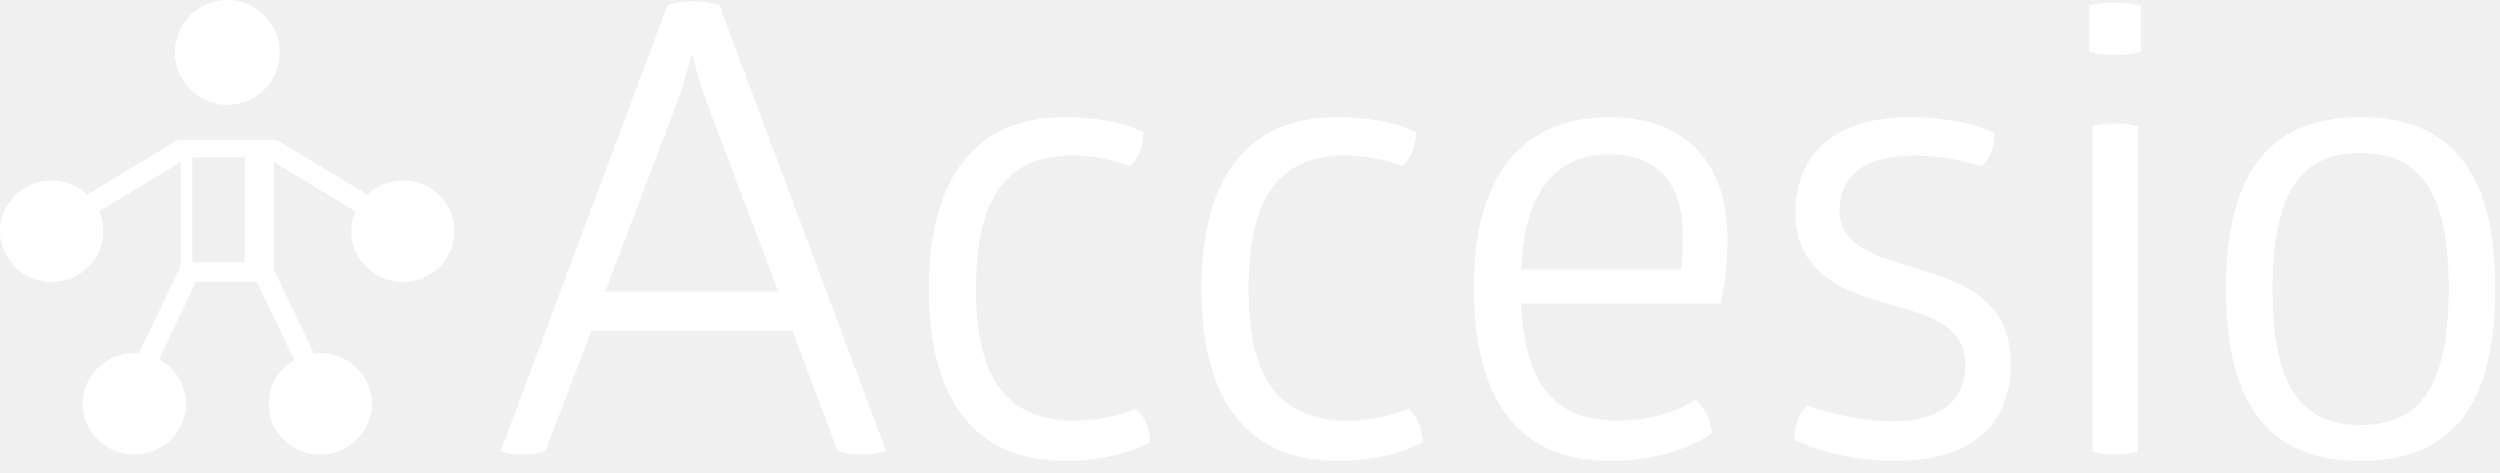
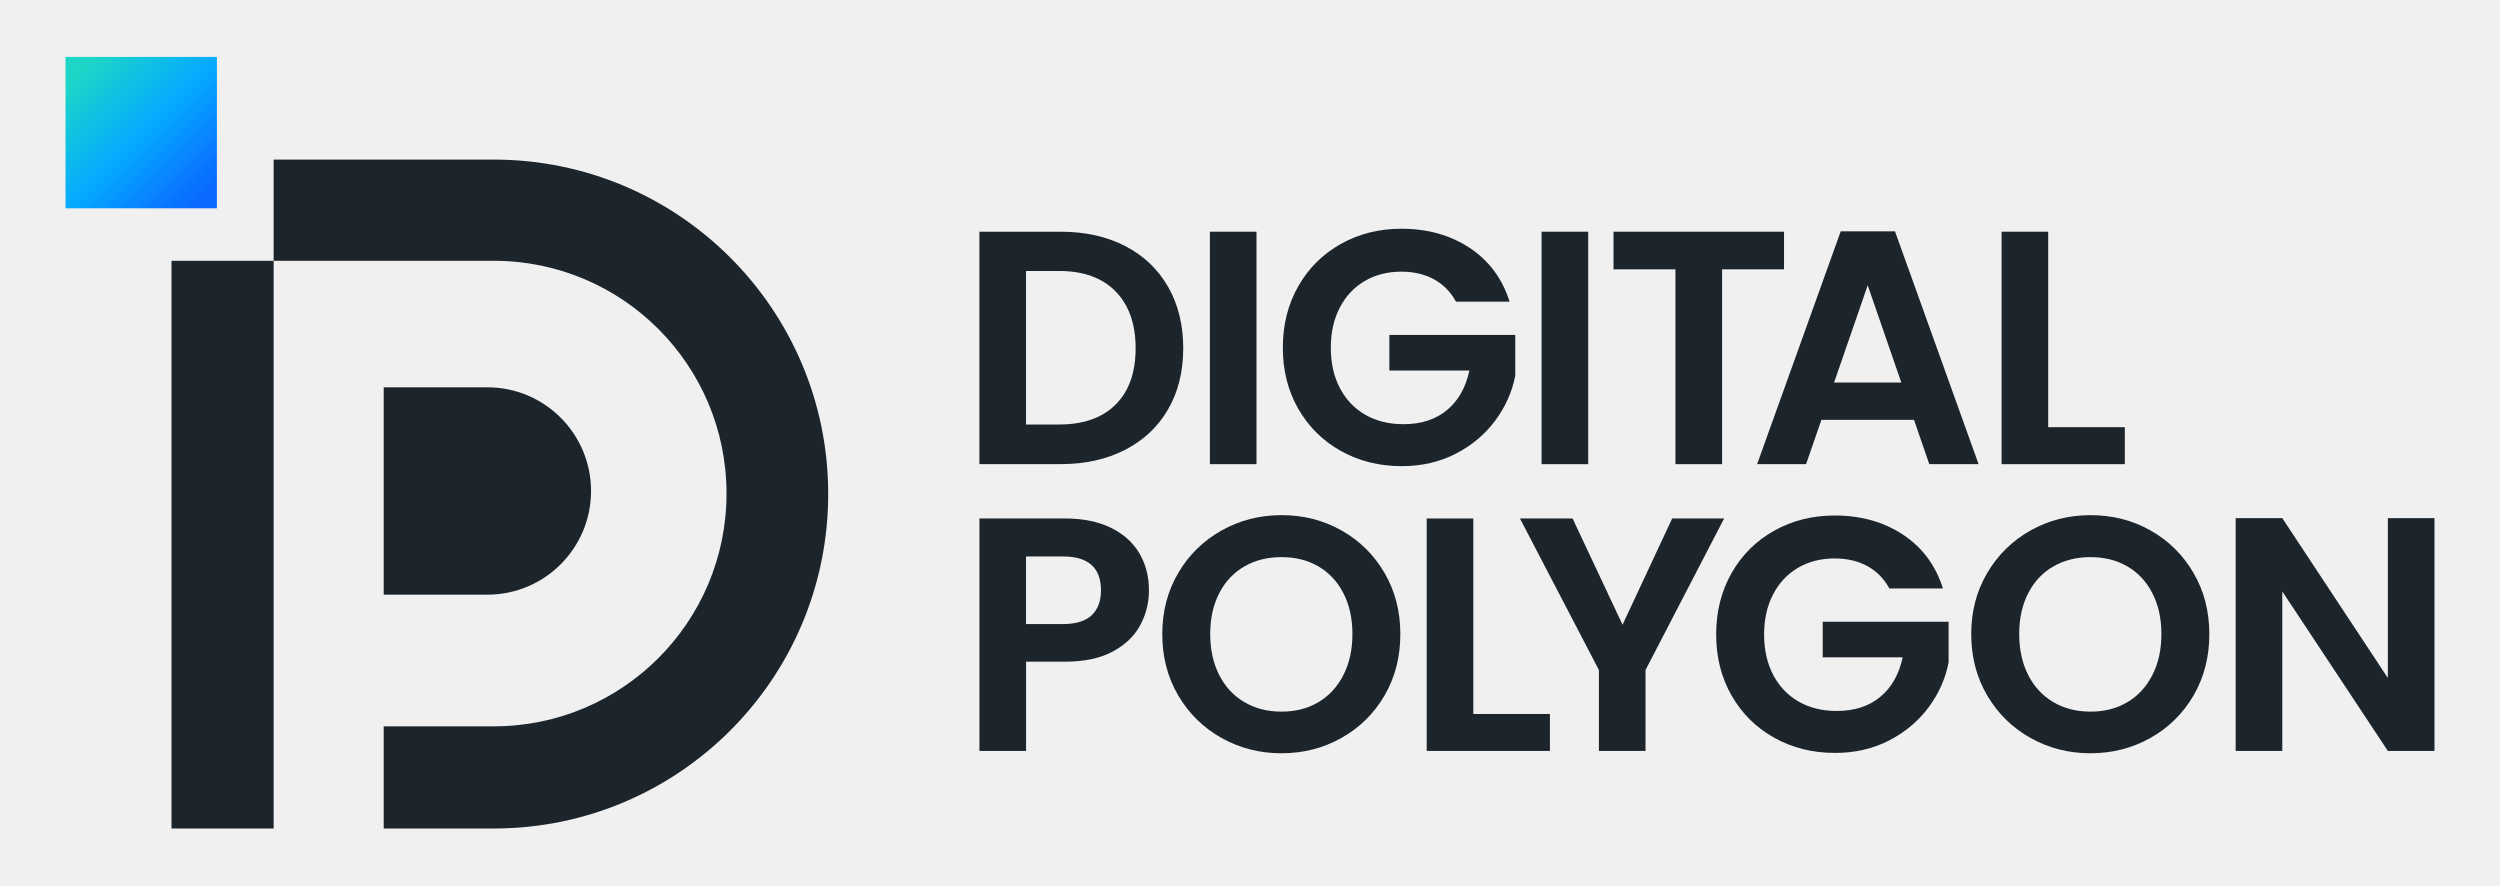
- <svg xmlns="http://www.w3.org/2000/svg" width="143px" height="27px" viewBox="0 0 143 27" version="1.1">
-   <g id="Page-1" stroke="none" stroke-width="1" fill="none" fill-rule="evenodd">
-     <g id="Group" fill="#FFFFFF" fill-rule="nonzero">
-       <path d="M49.204,26 C50.212,26 50.68,25.784 50.68,25.784 L41.14,0.296 C41.14,0.296 40.6,0.08 39.664,0.08 C38.764,0.08 38.188,0.296 38.188,0.296 L28.648,25.784 C28.648,25.784 29.044,26 29.908,26 C30.772,26 31.204,25.784 31.204,25.784 L33.832,18.908 L45.316,18.908 L47.908,25.784 C47.908,25.784 48.34,26 49.204,26 Z M44.524,16.676 L34.624,16.676 L38.8,5.66 C39.304,4.256 39.52,3.176 39.52,3.176 L39.628,3.176 C39.628,3.176 39.633,3.199 39.643,3.244 L39.67,3.362 C39.681,3.41 39.694,3.467 39.71,3.532 L39.766,3.751 C39.881,4.196 40.071,4.868 40.348,5.66 L44.524,16.676 Z M60.868,26.36 C64.144,26.36 65.8,25.28 65.8,25.28 C65.764,24.524 65.476,23.768 64.972,23.372 C64.972,23.372 63.568,24.056 61.48,24.056 C57.592,24.056 55.828,21.68 55.828,16.532 C55.828,11.42 57.484,8.9 61.336,8.9 C63.352,8.9 64.612,9.512 64.612,9.512 C65.152,9.044 65.404,8.324 65.404,7.568 C65.404,7.568 64,6.704 60.868,6.704 C55.828,6.704 53.128,10.124 53.128,16.532 C53.128,22.94 55.828,26.36 60.868,26.36 Z M76.456,26.36 C79.732,26.36 81.388,25.28 81.388,25.28 C81.352,24.524 81.064,23.768 80.56,23.372 C80.56,23.372 79.156,24.056 77.068,24.056 C73.18,24.056 71.416,21.68 71.416,16.532 C71.416,11.42 73.072,8.9 76.924,8.9 C78.94,8.9 80.2,9.512 80.2,9.512 C80.74,9.044 80.992,8.324 80.992,7.568 C80.992,7.568 79.588,6.704 76.456,6.704 C71.416,6.704 68.716,10.124 68.716,16.532 C68.716,22.94 71.416,26.36 76.456,26.36 Z M92.08,26.36 C95.932,26.36 97.912,24.776 97.912,24.776 C97.876,24.02 97.48,23.264 96.976,22.868 L96.953,22.884 C96.742,23.026 95.131,24.056 92.584,24.056 C89.092,24.056 87.256,22.292 87.004,17.36 L98.416,17.36 C98.416,17.36 98.812,15.884 98.812,13.652 C98.812,9.296 96.4,6.704 92.044,6.704 C87.436,6.704 84.304,9.62 84.304,16.424 C84.304,22.94 86.896,26.36 92.08,26.36 Z M96.148,15.416 L87.004,15.416 C87.22,10.736 89.164,8.828 92.044,8.828 C95.14,8.828 96.256,10.916 96.256,13.364 C96.256,14.48 96.184,15.164 96.148,15.416 Z M108.424,26.36 C112.816,26.36 115.012,24.272 115.012,20.816 C115.012,17.108 112.276,16.172 109.72,15.38 C107.452,14.696 105.22,14.12 105.22,12.068 C105.22,10.016 106.696,8.9 109.504,8.9 C111.628,8.9 113.356,9.512 113.356,9.512 C113.86,9.08 114.112,8.288 114.076,7.604 C114.076,7.604 112.42,6.704 109.216,6.704 C104.824,6.704 102.7,8.936 102.7,12.176 C102.7,15.596 105.4,16.64 107.92,17.36 L108.126,17.419 L108.126,17.419 L108.536,17.535 C110.575,18.115 112.42,18.728 112.42,20.888 C112.42,23.12 110.728,24.092 108.28,24.092 C105.724,24.092 103.384,23.192 103.384,23.192 C102.88,23.624 102.628,24.38 102.664,25.136 C102.664,25.136 104.824,26.36 108.424,26.36 Z M120.988,3.14 C121.96,3.14 122.464,2.96 122.464,2.96 L122.464,0.332 C122.464,0.332 121.96,0.152 120.988,0.152 C119.98,0.152 119.512,0.332 119.512,0.332 L119.512,2.96 C119.512,2.96 119.98,3.14 120.988,3.14 Z M120.988,26 C121.852,26 122.284,25.82 122.284,25.82 L122.284,7.244 C122.284,7.244 121.852,7.064 120.988,7.064 C120.239,7.064 119.859,7.179 119.737,7.225 L119.697,7.242 C119.694,7.243 119.692,7.244 119.692,7.244 L119.692,25.82 L119.697,25.822 L119.737,25.839 C119.859,25.885 120.239,26 120.988,26 Z M135.028,26.36 C139.852,26.36 142.732,23.66 142.732,16.532 C142.732,9.404 139.852,6.704 135.028,6.704 C130.204,6.704 127.324,9.404 127.324,16.532 C127.324,23.66 130.204,26.36 135.028,26.36 Z M135.028,24.308 C131.932,24.308 129.988,22.544 129.988,16.532 C129.988,10.52 131.932,8.756 135.028,8.756 C138.124,8.756 140.068,10.52 140.068,16.532 C140.068,22.544 138.124,24.308 135.028,24.308 Z" id="digital" />
-       <path d="M13,0 C11.35,0 10,1.35 10,3 C10,4.65 11.35,6 13,6 C14.65,6 16,4.65 16,3 C16,1.35 14.65,0 13,0 Z M10.341,8 C10.231,8 10.124,8.03 10.031,8.086 L4.994,11.133 C4.462,10.633 3.744,10.323 2.955,10.323 C1.33,10.323 0,11.629 0,13.226 C0,14.822 1.33,16.129 2.955,16.129 C4.579,16.129 5.909,14.822 5.909,13.226 C5.909,12.822 5.823,12.437 5.67,12.087 L10.341,9.262 L10.341,15.222 C10.324,15.247 10.309,15.274 10.296,15.301 L7.947,20.207 C7.859,20.199 7.771,20.194 7.682,20.194 C6.057,20.194 4.727,21.5 4.727,23.097 C4.727,24.693 6.057,26 7.682,26 C9.307,26 10.636,24.693 10.636,23.097 C10.636,22.001 10.009,21.041 9.09,20.547 L11.206,16.129 L14.693,16.129 L16.832,20.594 C15.956,21.099 15.364,22.033 15.364,23.097 C15.364,24.693 16.693,26 18.318,26 C19.943,26 21.273,24.693 21.273,23.097 C21.273,21.5 19.943,20.194 18.318,20.194 C18.196,20.194 18.076,20.203 17.958,20.218 L15.659,15.418 L15.659,9.262 L20.33,12.087 C20.177,12.437 20.091,12.822 20.091,13.226 C20.091,14.822 21.421,16.129 23.045,16.129 C24.67,16.129 26,14.822 26,13.226 C26,11.629 24.67,10.323 23.045,10.323 C22.256,10.323 21.538,10.633 21.007,11.133 L15.969,8.086 C15.876,8.03 15.768,8 15.659,8 L10.341,8 Z M11,9 L14,9 L14,15 L11,15 L11,9 Z" id="Shape" />
-     </g>
+ <svg xmlns="http://www.w3.org/2000/svg" version="1.1" id="Layer_1" x="0px" y="0px" viewBox="0 0 1200 425" style="enable-background:new 0 0 1200 425;" xml:space="preserve">
+   <style type="text/css">
+ 	.st0{fill:#1D252C;}
+ 	.st1{fill:url(#SVGID_1_);}
+ </style>
+   <g>
+     <path class="st0" d="M535.51,194.18c6.4-6.4,9.59-15.4,9.59-27.02c0-11.61-3.2-20.7-9.59-27.26c-6.39-6.55-15.45-9.83-27.18-9.83   H492.5v73.69h15.82C520.05,203.77,529.11,200.58,535.51,194.18 M540.06,118.09c8.9,4.58,15.77,11.11,20.62,19.58   c4.85,8.47,7.27,18.3,7.27,29.49c0,11.19-2.42,20.97-7.27,29.33c-4.85,8.37-11.72,14.84-20.62,19.42   c-8.9,4.58-19.21,6.87-30.93,6.87h-39.01V111.22h39.01C520.85,111.22,531.16,113.51,540.06,118.09" />
+     <rect x="580.74" y="111.22" class="st0" width="22.38" height="111.58" />
+     <path class="st0" d="M698.88,144.79c-2.56-4.69-6.07-8.26-10.55-10.71c-4.47-2.45-9.7-3.68-15.66-3.68   c-6.61,0-12.47,1.49-17.58,4.47c-5.11,2.98-9.11,7.25-11.99,12.79c-2.88,5.54-4.31,11.94-4.31,19.19c0,7.46,1.46,13.96,4.4,19.5   c2.93,5.54,7,9.81,12.23,12.79c5.22,2.98,11.3,4.47,18.22,4.47c8.53,0,15.51-2.26,20.94-6.79c5.43-4.53,9-10.84,10.71-18.95H666.9   v-17.1h60.43v19.5c-1.49,7.78-4.69,14.97-9.59,21.58c-4.9,6.61-11.22,11.91-18.94,15.91c-7.73,4-16.38,5.99-25.98,5.99   c-10.76,0-20.49-2.42-29.17-7.27c-8.68-4.85-15.51-11.59-20.46-20.22c-4.96-8.63-7.43-18.44-7.43-29.41   c0-10.98,2.48-20.81,7.43-29.49c4.95-8.68,11.78-15.45,20.46-20.3c8.68-4.85,18.36-7.27,29.02-7.27c12.57,0,23.5,3.07,32.77,9.19   c9.27,6.13,15.66,14.73,19.18,25.82H698.88z" />
+     <rect x="739.96" y="111.22" class="st0" width="22.38" height="111.58" />
+     <polygon class="st0" points="856.33,111.22 856.33,129.28 826.6,129.28 826.6,222.8 804.22,222.8 804.22,129.28 774.49,129.28    774.49,111.22  " />
+     <path class="st0" d="M912.64,183.63l-16.14-46.68l-16.15,46.68H912.64z M918.72,201.53h-44.44l-7.36,21.26h-23.5l40.12-111.74   h26.06l40.12,111.74h-23.66L918.72,201.53z" />
+     <polygon class="st0" points="983.14,205.05 1019.91,205.05 1019.91,222.8 960.76,222.8 960.76,111.22 983.14,111.22  " />
+     <path class="st0" d="M524,295.31c2.98-2.82,4.47-6.79,4.47-11.91c0-10.87-6.07-16.3-18.22-16.3H492.5v32.45h17.75   C516.43,299.54,521.01,298.13,524,295.31 M547.26,300.18c-2.83,5.22-7.25,9.43-13.27,12.63c-6.02,3.2-13.62,4.8-22.78,4.8h-18.7   v42.84h-22.38V248.87h41.08c8.63,0,15.99,1.49,22.06,4.48c6.07,2.98,10.63,7.09,13.67,12.31c3.04,5.22,4.56,11.14,4.56,17.74   C551.49,289.37,550.08,294.97,547.26,300.18" />
+     <path class="st0" d="M632.86,337.03c5.11-3.04,9.11-7.38,11.99-13.03c2.88-5.65,4.31-12.2,4.31-19.66c0-7.46-1.44-13.99-4.31-19.58   c-2.88-5.6-6.88-9.88-11.99-12.87c-5.12-2.98-11.03-4.47-17.75-4.47c-6.72,0-12.66,1.49-17.82,4.47   c-5.17,2.99-9.19,7.27-12.07,12.87c-2.88,5.59-4.32,12.12-4.32,19.58c0,7.46,1.44,14.01,4.32,19.66c2.88,5.65,6.9,9.99,12.07,13.03   c5.17,3.03,11.11,4.55,17.82,4.55C621.82,341.59,627.74,340.07,632.86,337.03 M586.34,354.22c-8.74-4.9-15.67-11.7-20.78-20.38   c-5.11-8.68-7.67-18.52-7.67-29.49c0-10.87,2.56-20.65,7.67-29.34c5.11-8.68,12.04-15.48,20.78-20.38   c8.74-4.9,18.33-7.36,28.77-7.36c10.55,0,20.17,2.45,28.85,7.36c8.68,4.9,15.56,11.7,20.62,20.38c5.06,8.69,7.59,18.46,7.59,29.34   c0,10.98-2.53,20.81-7.59,29.49c-5.06,8.69-11.96,15.48-20.7,20.38c-8.74,4.9-18.33,7.35-28.78,7.35   C604.67,361.57,595.08,359.12,586.34,354.22" />
+     <polygon class="st0" points="707.19,342.71 743.96,342.71 743.96,360.45 684.81,360.45 684.81,248.87 707.19,248.87  " />
+     <polygon class="st0" points="827.58,248.87 789.85,321.61 789.85,360.45 767.47,360.45 767.47,321.61 729.58,248.87 754.84,248.87    778.82,299.87 802.64,248.87  " />
+     <path class="st0" d="M906.88,282.44c-2.56-4.69-6.08-8.26-10.55-10.71c-4.47-2.45-9.7-3.68-15.67-3.68   c-6.61,0-12.47,1.49-17.58,4.47c-5.12,2.98-9.11,7.25-11.99,12.79c-2.88,5.54-4.32,11.94-4.32,19.19c0,7.46,1.46,13.96,4.39,19.5   c2.93,5.54,7.01,9.81,12.23,12.79c5.22,2.98,11.3,4.47,18.23,4.47c8.52,0,15.5-2.26,20.94-6.79c5.44-4.53,9-10.84,10.71-18.95   h-38.37v-17.1h60.43v19.5c-1.49,7.78-4.69,14.97-9.59,21.58c-4.9,6.61-11.22,11.91-18.95,15.91c-7.73,4-16.38,5.99-25.97,5.99   c-10.77,0-20.49-2.42-29.17-7.27c-8.69-4.85-15.51-11.59-20.46-20.22c-4.96-8.63-7.43-18.44-7.43-29.41   c0-10.98,2.48-20.81,7.43-29.49c4.95-8.68,11.77-15.45,20.46-20.3c8.68-4.85,18.35-7.27,29.01-7.27c12.57,0,23.5,3.07,32.77,9.19   c9.27,6.13,15.67,14.73,19.18,25.82H906.88z" />
+     <path class="st0" d="M1021.16,337.03c5.12-3.04,9.11-7.38,11.99-13.03c2.88-5.65,4.32-12.2,4.32-19.66   c0-7.46-1.44-13.99-4.32-19.58c-2.87-5.6-6.87-9.88-11.99-12.87c-5.12-2.98-11.03-4.47-17.74-4.47c-6.72,0-12.66,1.49-17.82,4.47   c-5.17,2.99-9.2,7.27-12.07,12.87c-2.88,5.59-4.31,12.12-4.31,19.58c0,7.46,1.44,14.01,4.31,19.66c2.88,5.65,6.9,9.99,12.07,13.03   c5.17,3.03,11.11,4.55,17.82,4.55C1010.14,341.59,1016.05,340.07,1021.16,337.03 M974.65,354.22c-8.74-4.9-15.67-11.7-20.78-20.38   c-5.12-8.68-7.68-18.52-7.68-29.49c0-10.87,2.56-20.65,7.68-29.34c5.12-8.68,12.04-15.48,20.78-20.38   c8.74-4.9,18.33-7.36,28.77-7.36c10.55,0,20.16,2.45,28.85,7.36c8.68,4.9,15.56,11.7,20.62,20.38c5.06,8.69,7.59,18.46,7.59,29.34   c0,10.98-2.53,20.81-7.59,29.49c-5.07,8.69-11.97,15.48-20.7,20.38c-8.74,4.9-18.34,7.35-28.78,7.35   C992.98,361.57,983.39,359.12,974.65,354.22" />
+     <polygon class="st0" points="1168.55,360.45 1146.17,360.45 1095.5,283.88 1095.5,360.45 1073.12,360.45 1073.12,248.71    1095.5,248.71 1146.17,325.44 1146.17,248.71 1168.55,248.71  " />
  </g>
+   <rect x="82.32" y="125.18" class="st0" width="49.04" height="272.5" />
+   <path class="st0" d="M397.54,237.14c0-88.66-71.88-160.54-160.54-160.54H131.35v48.58H237c61.71,0,111.73,50.02,111.73,111.73  c0,61.71-50.02,111.73-111.73,111.73h-52.82v49.04H237C325.66,397.68,397.54,325.8,397.54,237.14" />
+   <path class="st0" d="M233.94,185.91h-49.76v99.53h49.76c27.48,0,49.76-22.28,49.76-49.76S261.43,185.91,233.94,185.91" />
+   <linearGradient id="SVGID_1_" gradientUnits="userSpaceOnUse" x1="31.45" y1="27.32" x2="104.106" y2="99.976">
+     <stop offset="0.1" style="stop-color:#1CD6C7" />
+     <stop offset="0.5" style="stop-color:#05ABFF" />
+     <stop offset="0.9" style="stop-color:#0A6AFF" />
+   </linearGradient>
+   <rect x="31.45" y="27.32" class="st1" width="72.66" height="72.66" />
</svg>
